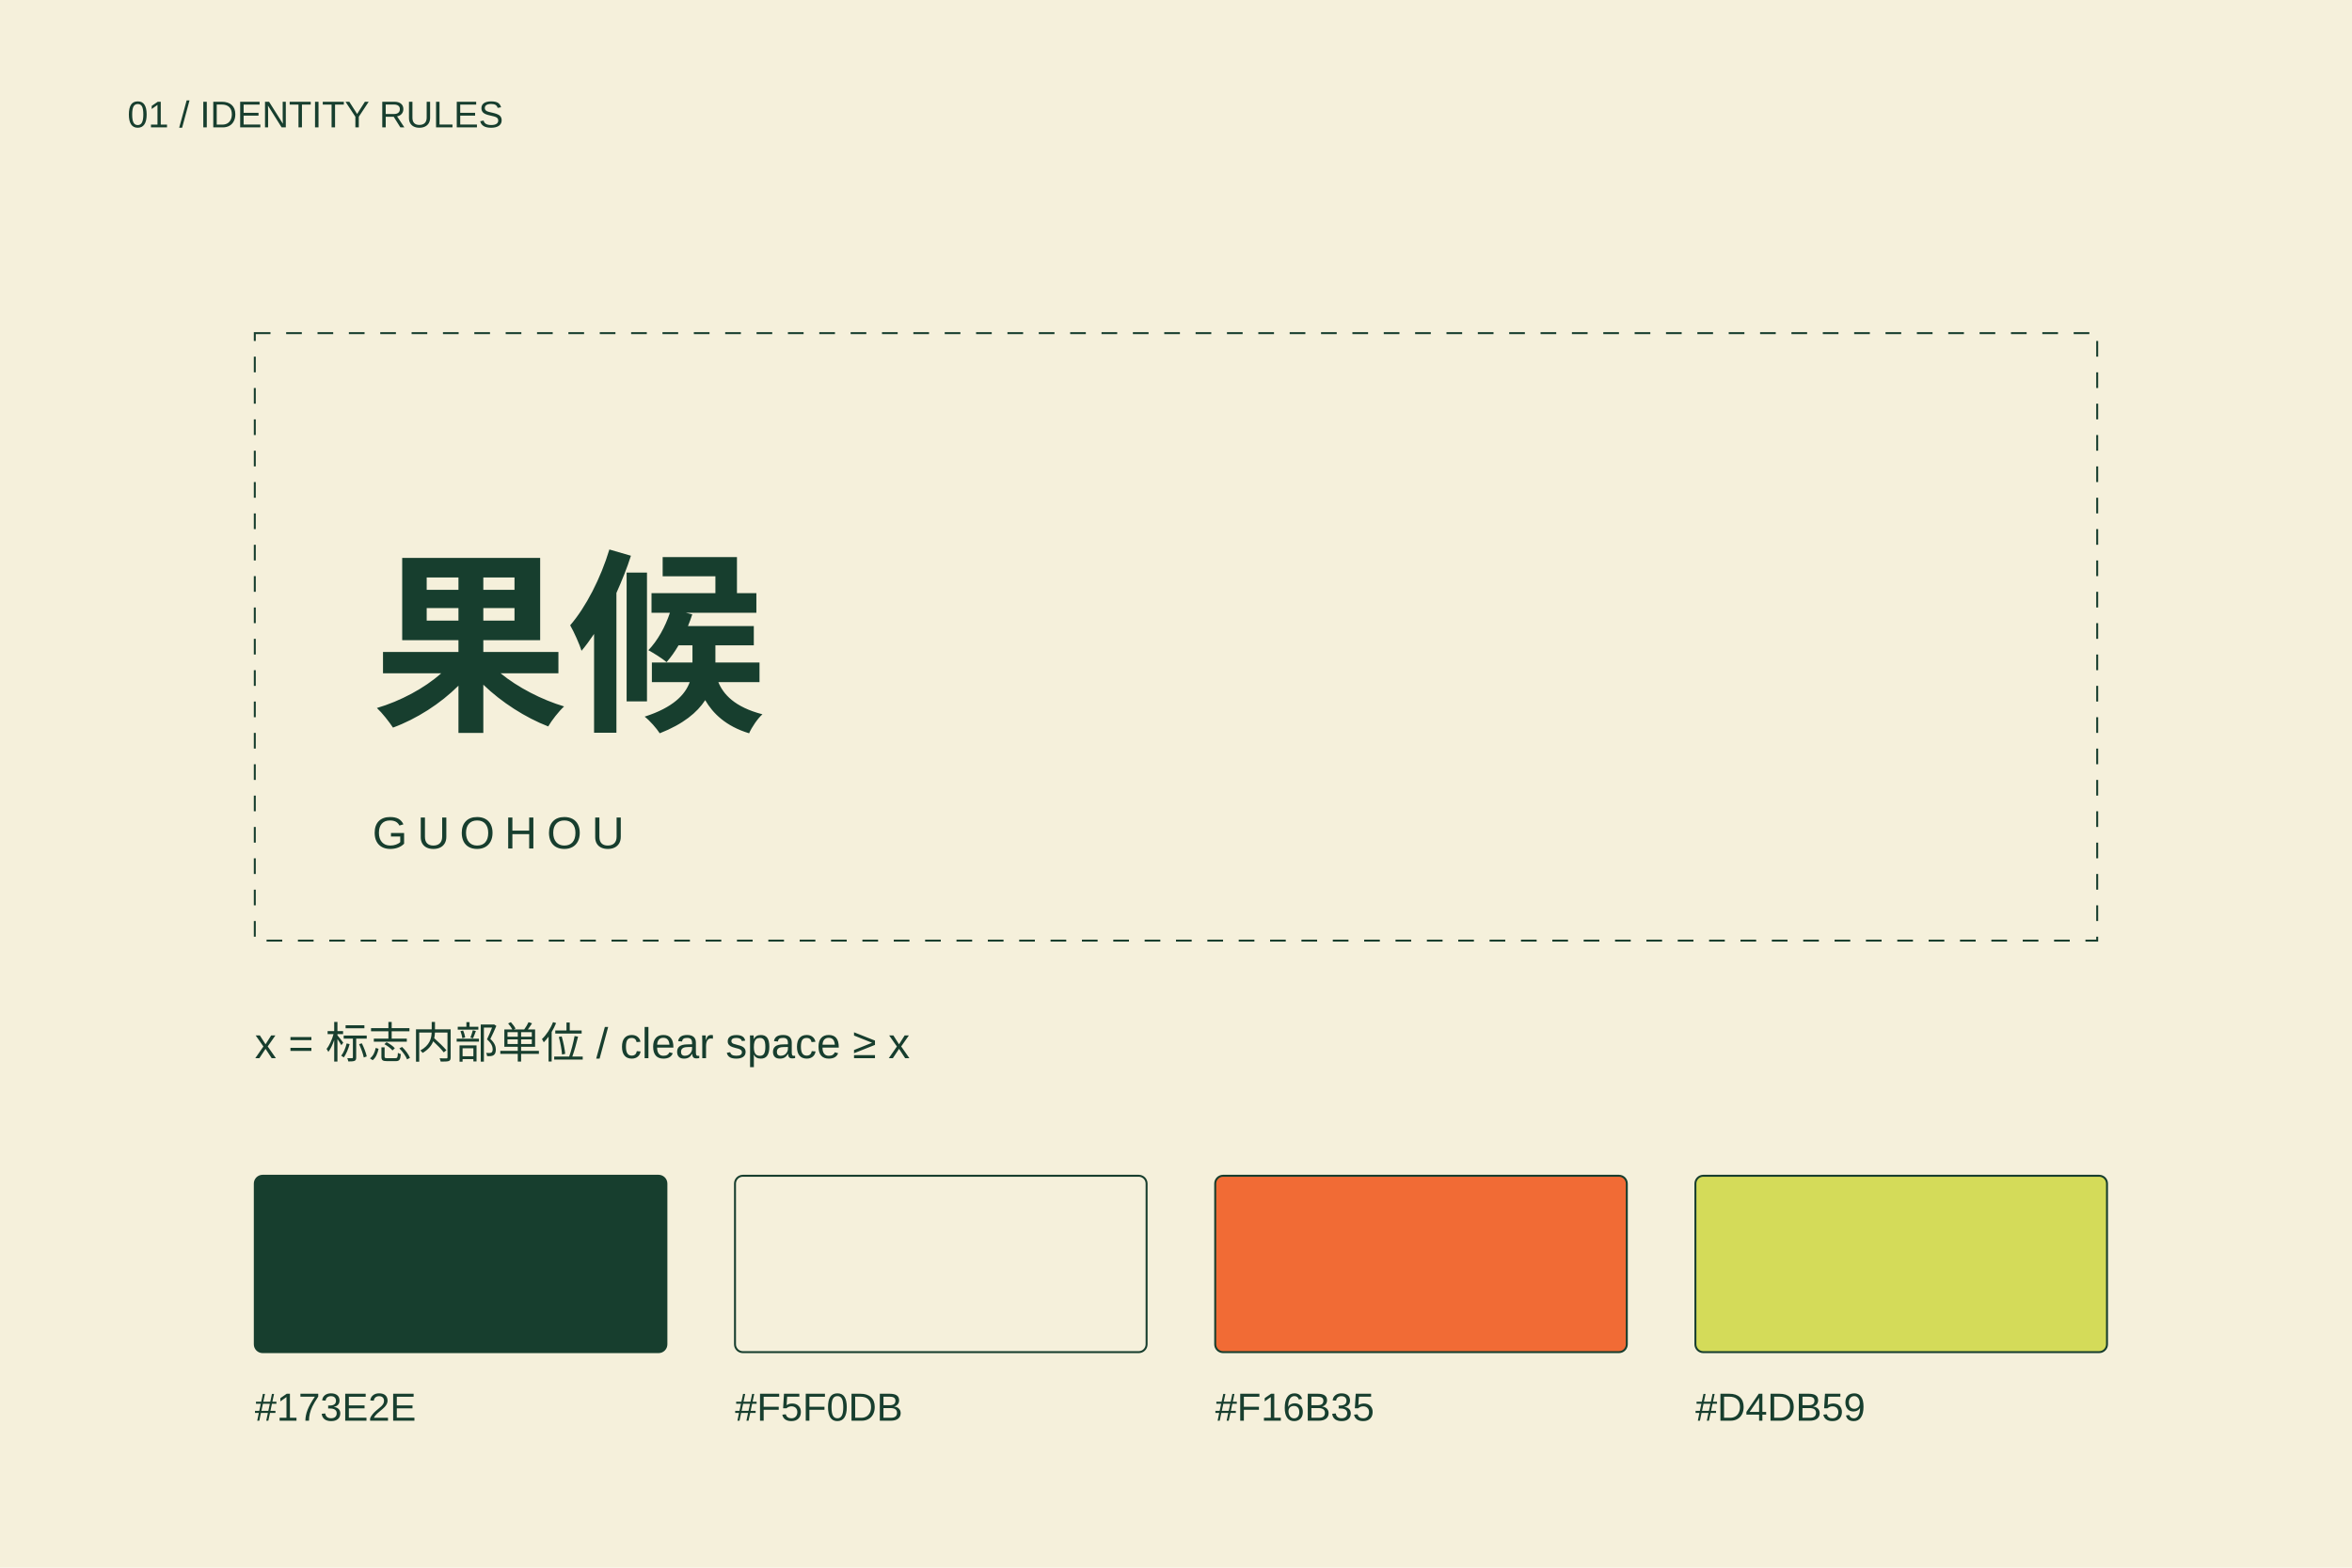
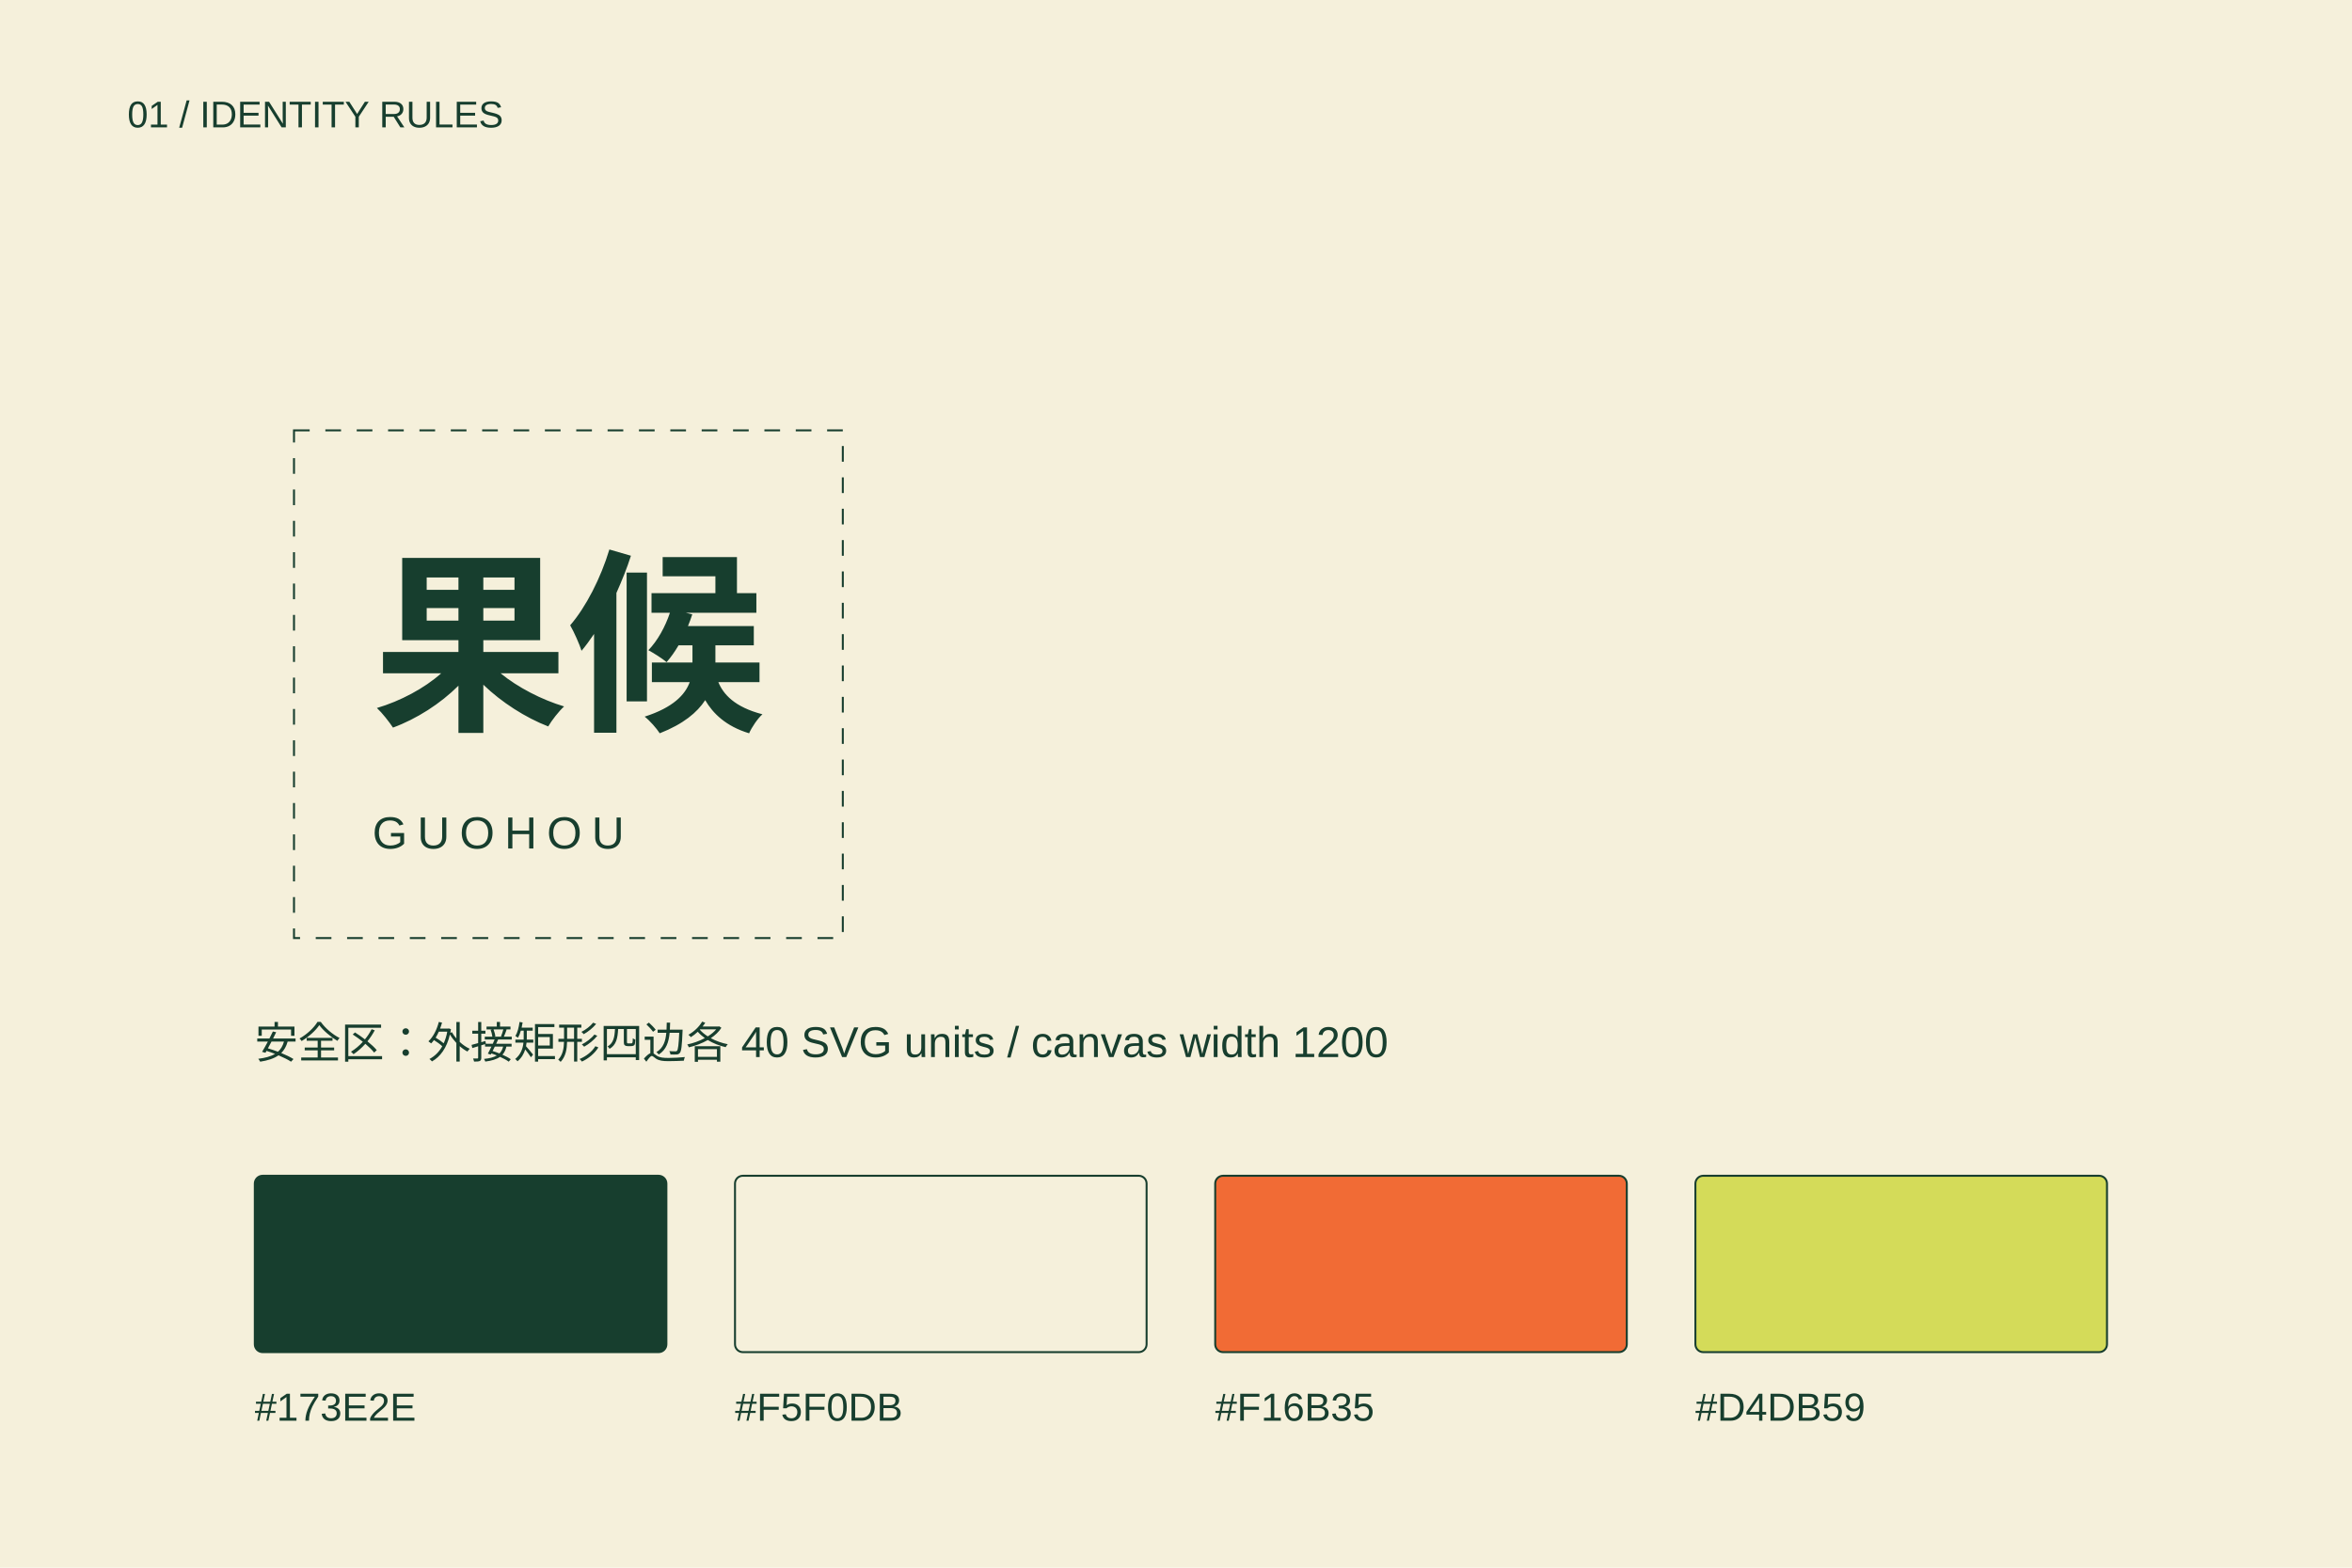
<svg xmlns="http://www.w3.org/2000/svg" viewBox="0 0 1200 800">
  <rect width="1200" height="800" fill="#f5f0db" />
  <g font-family="Microsoft YaHei, Arial, sans-serif">
    <text x="65" y="65" font-size="19" fill="#173e2e" font-weight="400">01 / IDENTITY RULES</text>
-     <rect x="130" y="170" width="940" height="310" fill="none" stroke="#173e2e" stroke-dasharray="8 8" />
+     <rect x="150" y="219.619" width="280.007" height="259.077" fill="none" stroke="#173e2e" stroke-dasharray="8 8" />
    <text x="190" y="365" font-size="100" fill="#173e2e" font-weight="700">果候</text>
    <text x="190" y="433" font-size="23" fill="#173e2e" font-weight="500" letter-spacing="5">GUOHOU</text>
-     <text x="130" y="540" font-size="22" fill="#173e2e" font-weight="400">x = 标志内部单位 / clear space ≥ x</text>
+     <text x="130" y="540" font-size="22" fill="#173e2e" font-weight="400">安全区：外接矩形四边各 40 SVG units / canvas width 1200</text>
    <rect x="130" y="600" width="210" height="90" rx="4" fill="#173e2e" stroke="#173e2e" stroke-width="1" />
    <text x="130" y="725" font-size="20" fill="#173e2e" font-weight="400">#173E2E</text>
    <rect x="375" y="600" width="210" height="90" rx="4" fill="#f5f0db" stroke="#173e2e" stroke-width="1" />
    <text x="375" y="725" font-size="20" fill="#173e2e" font-weight="400">#F5F0DB</text>
    <rect x="620" y="600" width="210" height="90" rx="4" fill="#f16b35" stroke="#173e2e" stroke-width="1" />
    <text x="620" y="725" font-size="20" fill="#173e2e" font-weight="400">#F16B35</text>
    <rect x="865" y="600" width="210" height="90" rx="4" fill="#d4db59" stroke="#173e2e" stroke-width="1" />
    <text x="865" y="725" font-size="20" fill="#173e2e" font-weight="400">#D4DB59</text>
  </g>
</svg>
